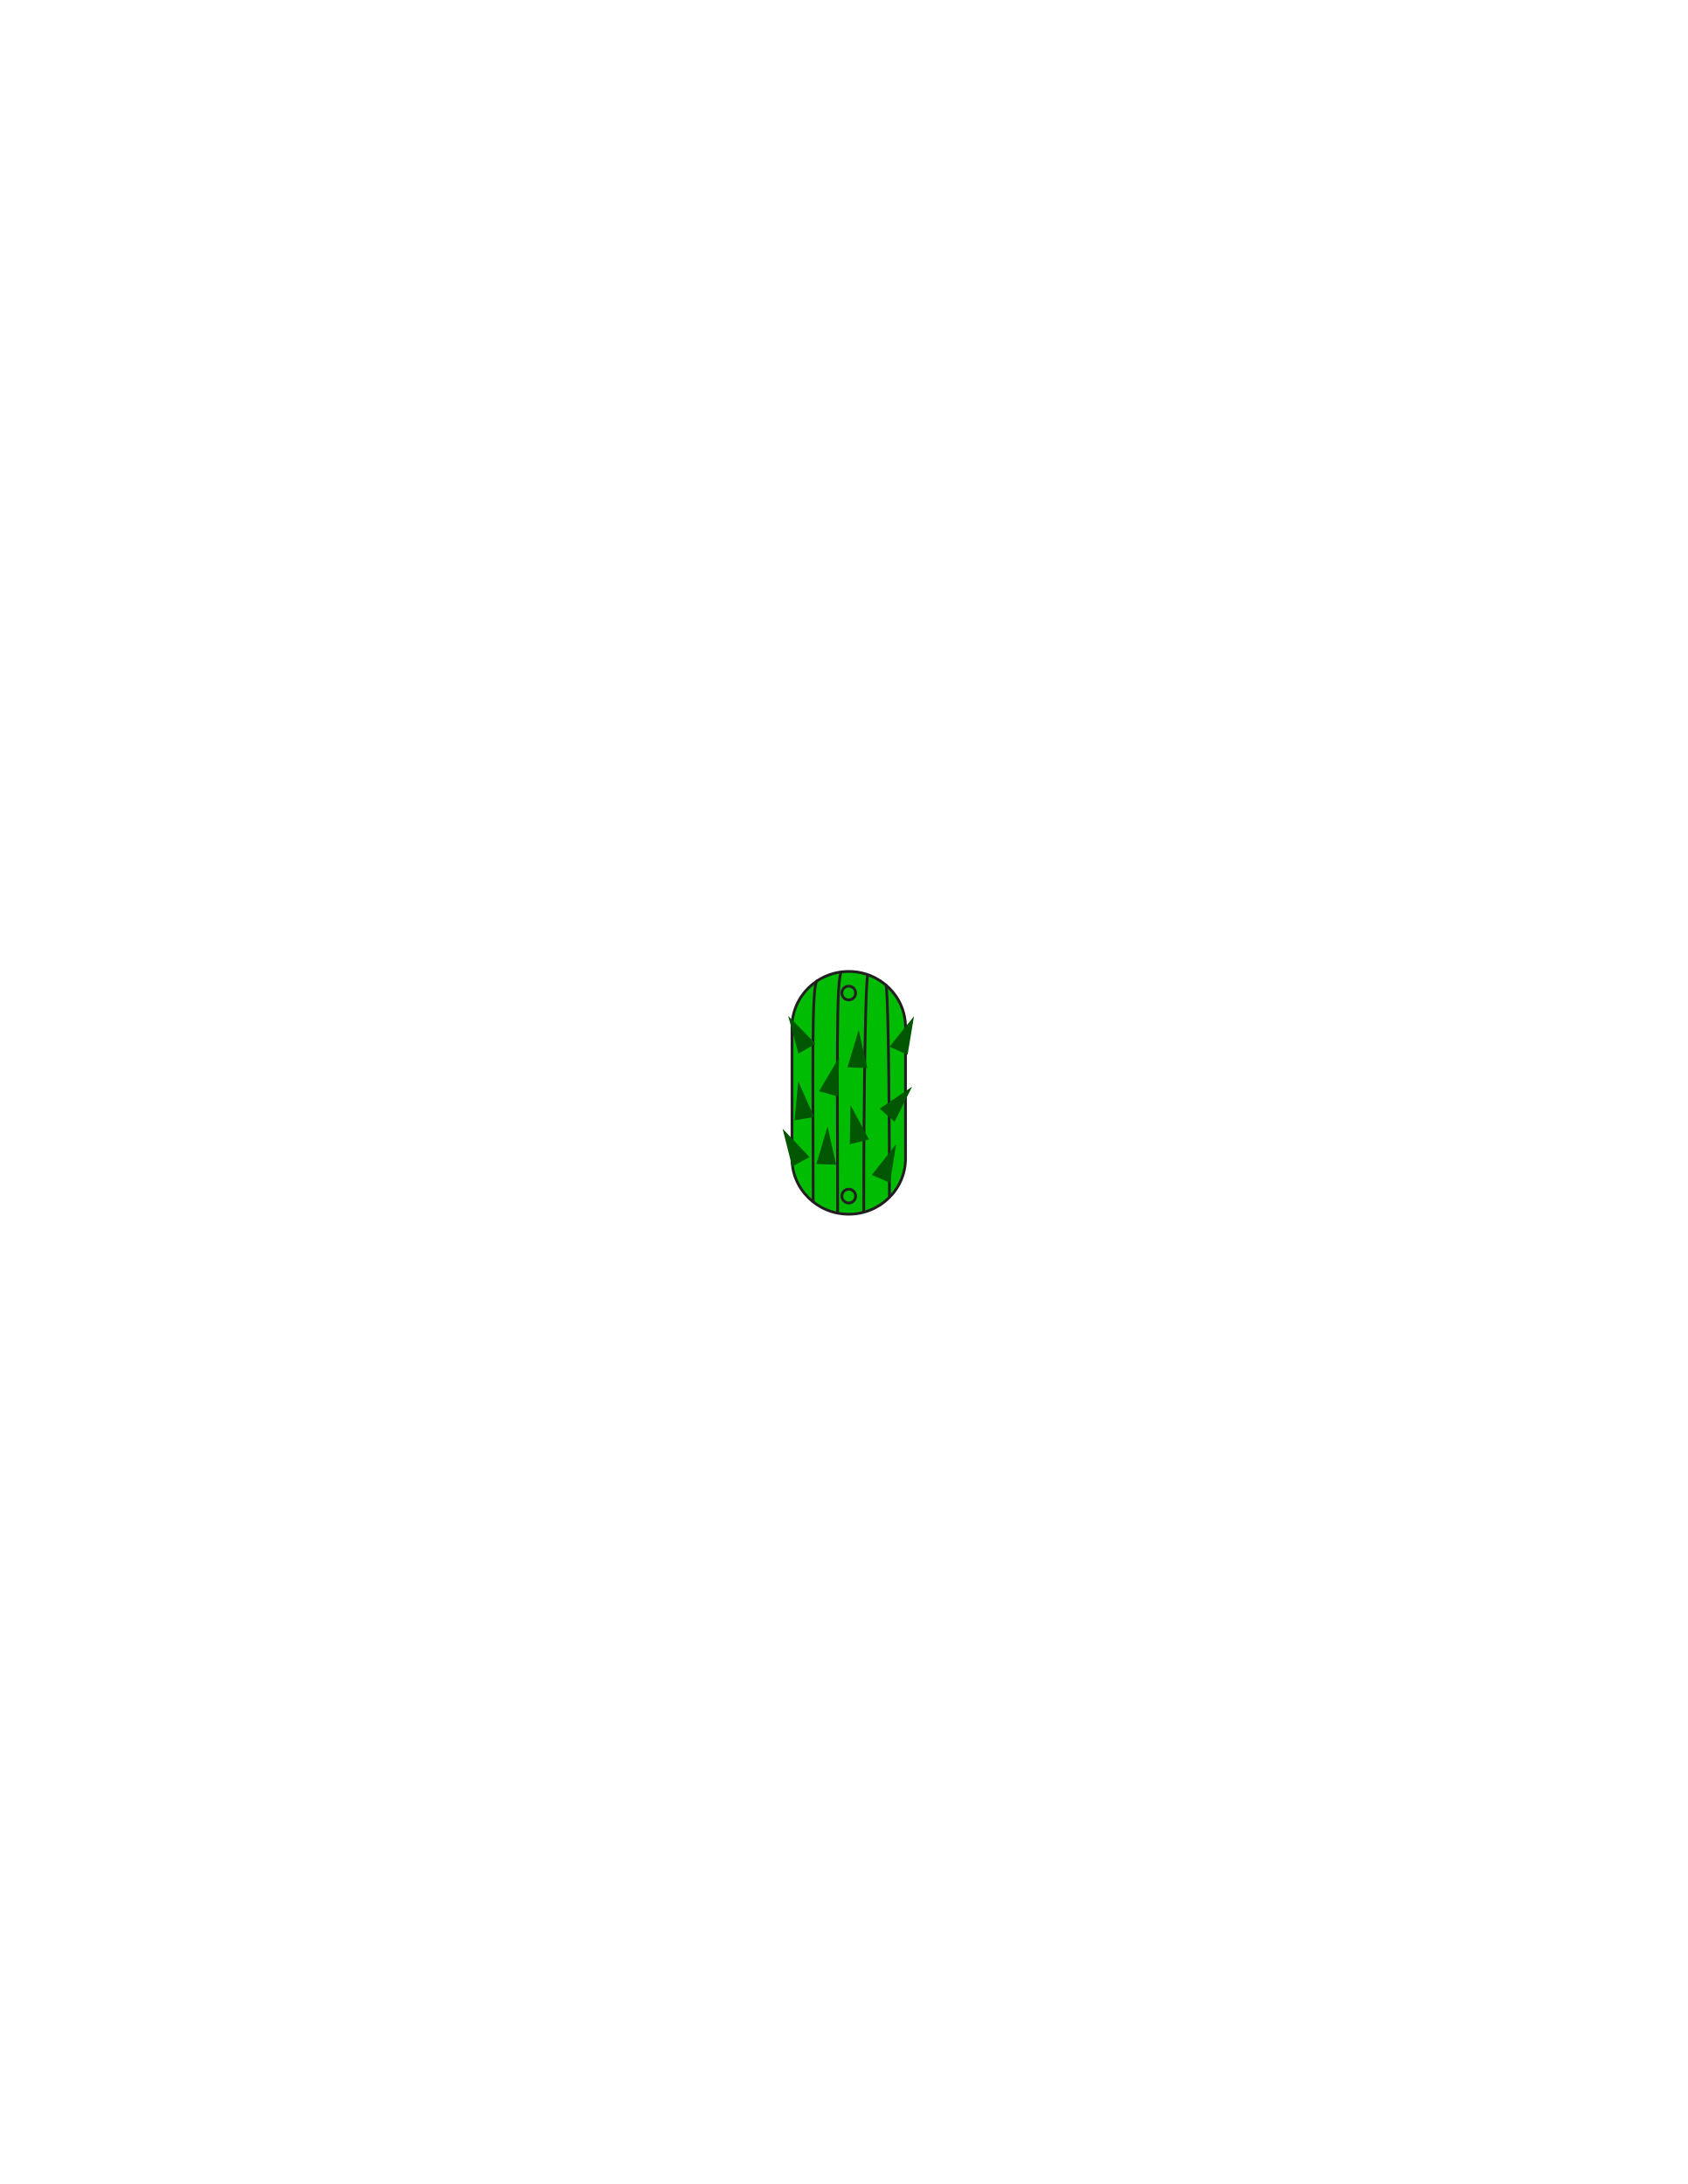
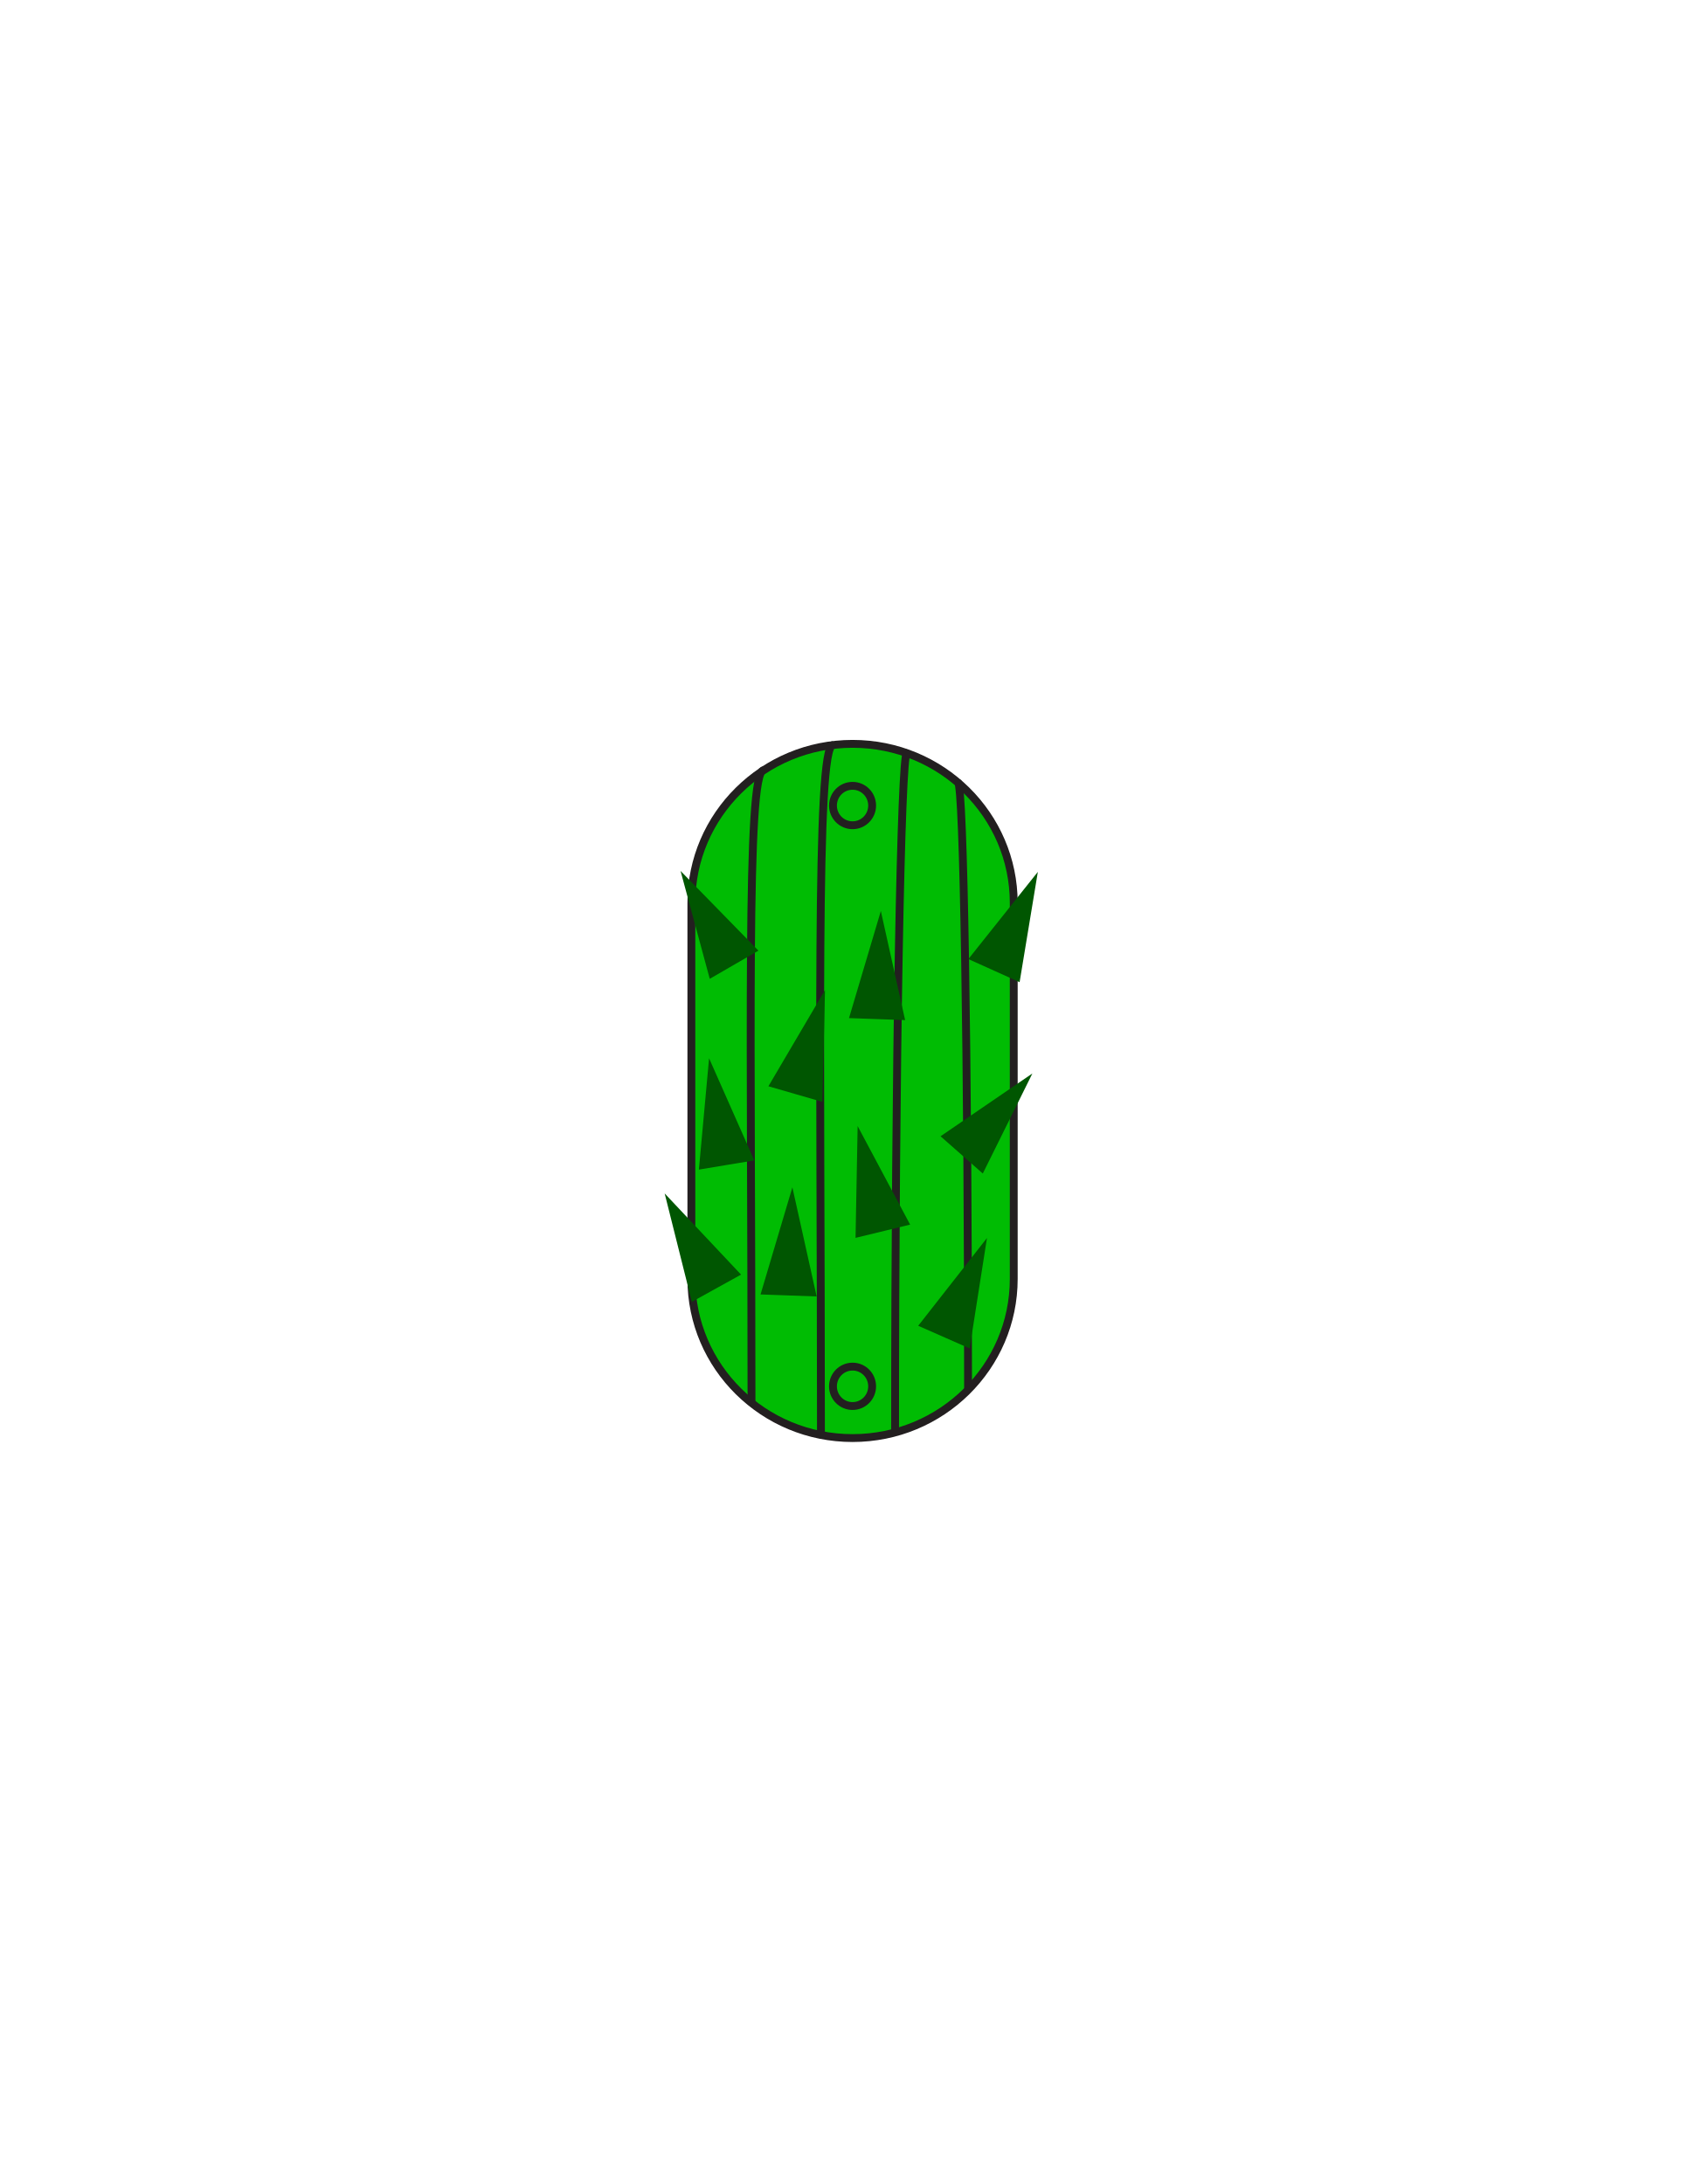
<svg xmlns="http://www.w3.org/2000/svg" version="1.1" id="Layer_1" x="0px" y="0px" width="612px" height="792px" viewBox="0 0 612 792" enable-background="new 0 0 612 792" xml:space="preserve">
-   <rect x="266.5" y="352.008" fill-opacity="0" fill="#231F20" width="81" height="89.313" />
-   <path id="PRIMARY_4_" fill="#00BC03" stroke="#231F20" stroke-miterlimit="10" d="M287.168,420.136  c0,11.143,9.215,20.176,20.582,20.176l0,0c11.367,0,20.583-9.033,20.583-20.176v-47.672c0-11.143-9.216-20.176-20.583-20.176l0,0  c-11.367,0-20.582,9.033-20.582,20.176V420.136z" />
-   <circle fill="none" stroke="#231F20" stroke-miterlimit="10" cx="307.75" cy="360.11" r="2.5" />
-   <circle fill="none" stroke="#231F20" stroke-miterlimit="10" cx="307.75" cy="433.75" r="2.5" />
-   <path fill="none" stroke="#231F20" stroke-miterlimit="10" d="M294.848,435.851c0-45.115-0.711-80.216,1.549-80.216" />
-   <path fill="none" stroke="#231F20" stroke-miterlimit="10" d="M303.714,439.921c0-48.438-0.694-87.48,1.536-87.48" />
-   <path fill="none" stroke="#231F20" stroke-miterlimit="10" d="M313.181,439.598c0-47.187,0.756-86.136,1.499-86.136" />
-   <path fill="none" stroke="#231F20" stroke-miterlimit="10" d="M322.5,434.2c0-42.556-0.576-76.991-1.287-76.991" />
-   <polygon id="SECONDARY_65_" fill="#005601" points="290.567,421.203 293.512,419.586 283.758,409.293 287.228,423.041 " />
-   <polygon id="SECONDARY_66_" fill="#005601" points="292.82,380.182 295.732,378.509 285.787,368.402 289.515,382.081 " />
-   <polygon id="SECONDARY_67_" fill="#005601" points="291.889,405.65 295.203,405.104 289.429,392.153 288.127,406.271 " />
-   <polygon id="SECONDARY_68_" fill="#005601" points="326.017,381.135 329.082,382.508 331.411,368.521 322.537,379.578 " />
-   <polygon id="SECONDARY_69_" fill="#005601" points="321.854,404.555 324.381,406.768 330.715,394.082 318.985,402.045 " />
-   <polygon id="SECONDARY_70_" fill="#005601" points="319.624,427.602 322.701,428.949 324.915,414.943 316.133,426.074 " />
-   <polygon id="SECONDARY_71_" fill="#005601" points="299.81,422.236 303.166,422.355 300.066,408.519 296,422.102 " />
-   <polygon id="SECONDARY_72_" fill="#005601" points="311.837,414.033 315.103,413.246 308.399,400.752 308.132,414.927 " />
-   <polygon id="SECONDARY_73_" fill="#005601" points="300.667,396.757 303.896,397.684 304.23,383.508 297.004,395.706 " />
-   <polygon id="SECONDARY_74_" fill="#005601" points="311.105,387.197 314.463,387.316 311.362,373.479 307.297,387.062 " />
+   <rect x="192" y="268.945" fill-opacity="0" fill="#231F20" width="230" height="255.438" />
+   <path id="PRIMARY_4_" fill="#00BC03" stroke="#231F20" stroke-width="2.85" stroke-miterlimit="10" d="M250.687,463.794  c0,31.868,26.166,57.703,58.443,57.703l0,0c32.277,0,58.445-25.835,58.445-57.703V327.449c0-31.868-26.168-57.704-58.445-57.704l0,0  c-32.277,0-58.443,25.835-58.443,57.704V463.794z" />
+   <ellipse fill="none" stroke="#231F20" stroke-width="2.85" stroke-miterlimit="10" cx="309.13" cy="292.118" rx="7.099" ry="7.15" />
+   <ellipse fill="none" stroke="#231F20" stroke-width="2.85" stroke-miterlimit="10" cx="309.13" cy="502.731" rx="7.099" ry="7.149" />
+   <path fill="none" stroke="#231F20" stroke-width="2.85" stroke-miterlimit="10" d="M272.493,508.739  c0-129.032-2.019-229.421,4.398-229.421" />
+   <path fill="none" stroke="#231F20" stroke-width="2.85" stroke-miterlimit="10" d="M297.669,520.38  c0-138.533-1.972-250.196,4.362-250.196" />
+   <path fill="none" stroke="#231F20" stroke-width="2.85" stroke-miterlimit="10" d="M324.55,519.456  c0-134.956,2.146-246.352,4.257-246.352" />
+   <path fill="none" stroke="#231F20" stroke-width="2.85" stroke-miterlimit="10" d="M351.013,504.019  c0-121.71-1.637-220.198-3.655-220.198" />
+   <polygon id="SECONDARY_65_" fill="#005601" points="260.339,466.847 268.7,462.222 241.004,432.783 250.856,472.104 " />
+   <polygon id="SECONDARY_66_" fill="#005601" points="266.737,349.525 275.006,344.741 246.766,315.833 257.35,354.956 " />
+   <polygon id="SECONDARY_67_" fill="#005601" points="264.091,422.365 273.503,420.801 257.106,383.762 253.41,424.142 " />
+   <polygon id="SECONDARY_68_" fill="#005601" points="360.998,352.25 369.702,356.177 376.315,316.172 351.118,347.798 " />
+   <polygon id="SECONDARY_69_" fill="#005601" points="349.177,419.231 356.354,425.561 374.339,389.278 341.032,412.054 " />
+   <polygon id="SECONDARY_70_" fill="#005601" points="342.846,485.146 351.584,489.001 357.87,448.943 332.933,480.778 " />
+   <polygon id="SECONDARY_71_" fill="#005601" points="286.583,469.802 296.113,470.143 287.312,430.568 275.766,469.416 " />
+   <polygon id="SECONDARY_72_" fill="#005601" points="320.734,446.341 330.007,444.089 310.974,408.355 310.214,448.896 " />
+   <polygon id="SECONDARY_73_" fill="#005601" points="289.018,396.929 298.185,399.58 299.136,359.038 278.616,393.923 " />
+   <polygon id="SECONDARY_74_" fill="#005601" points="318.657,369.587 328.191,369.928 319.387,330.355 307.843,369.202 " />
</svg>
